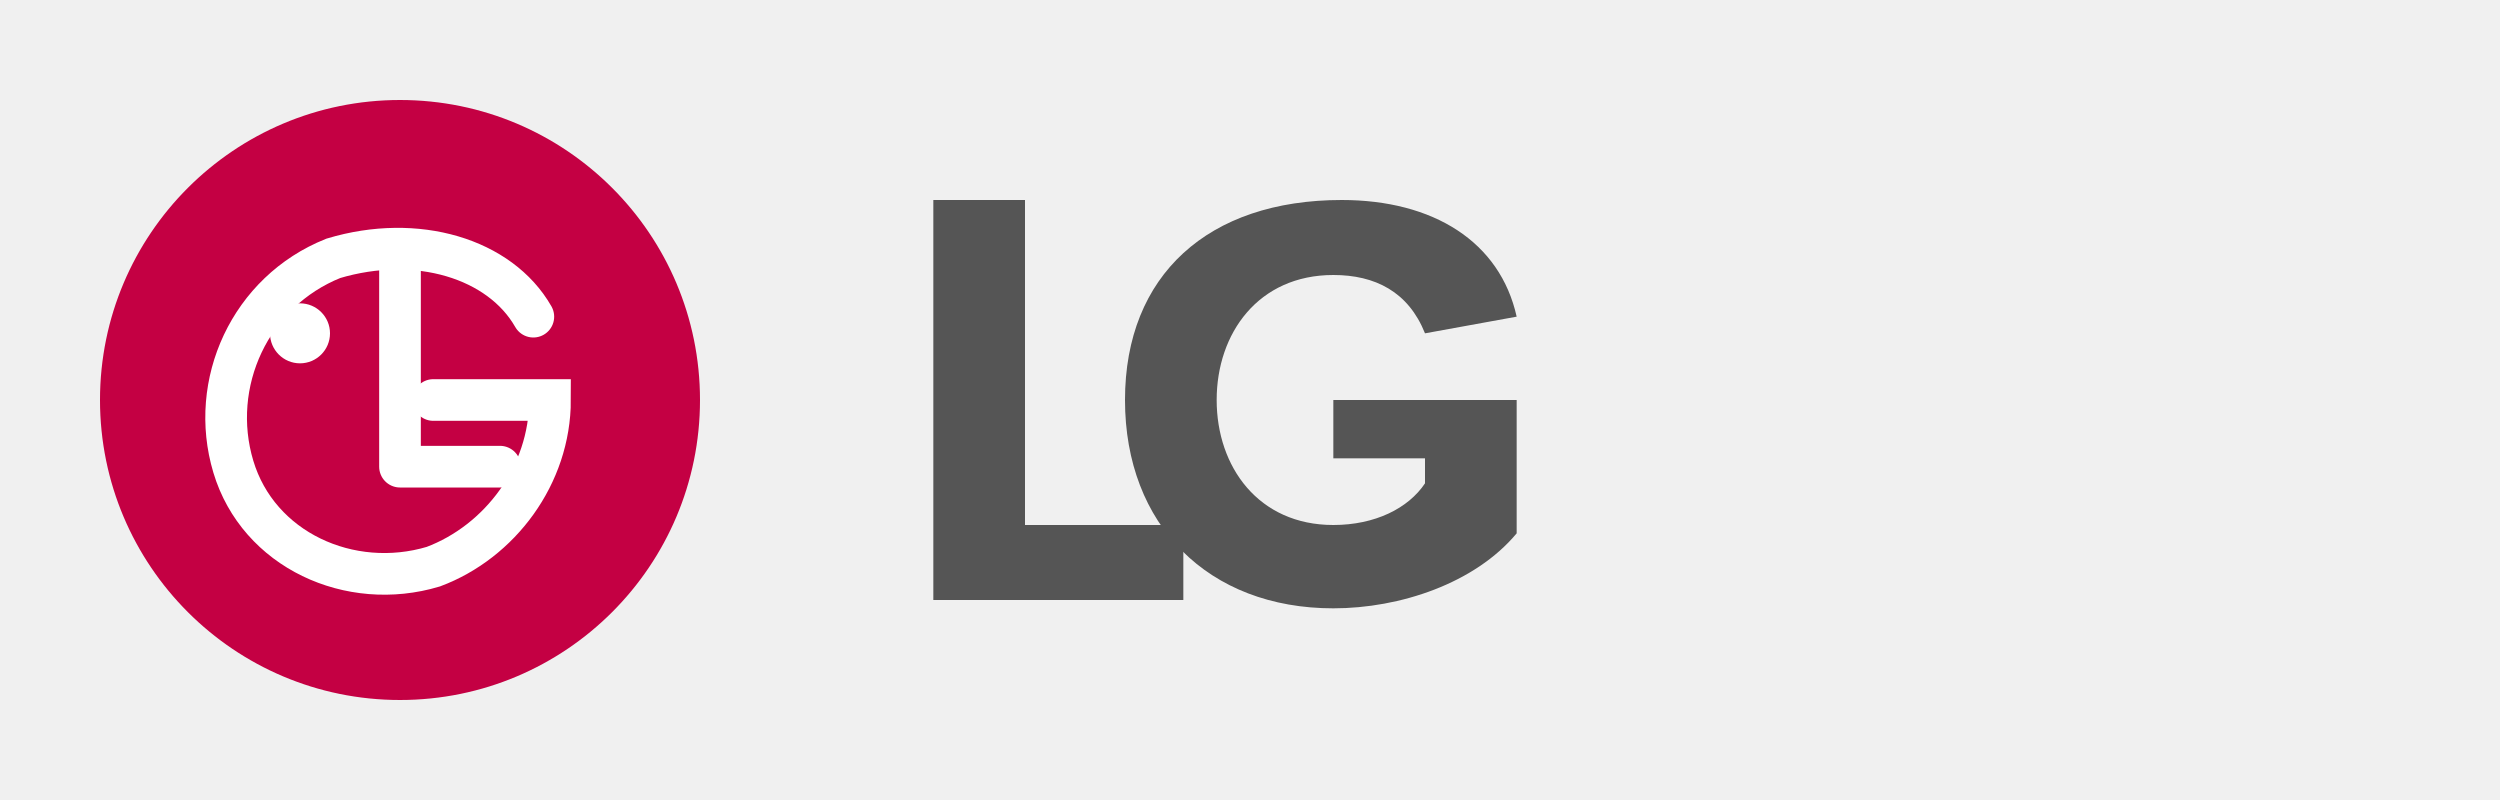
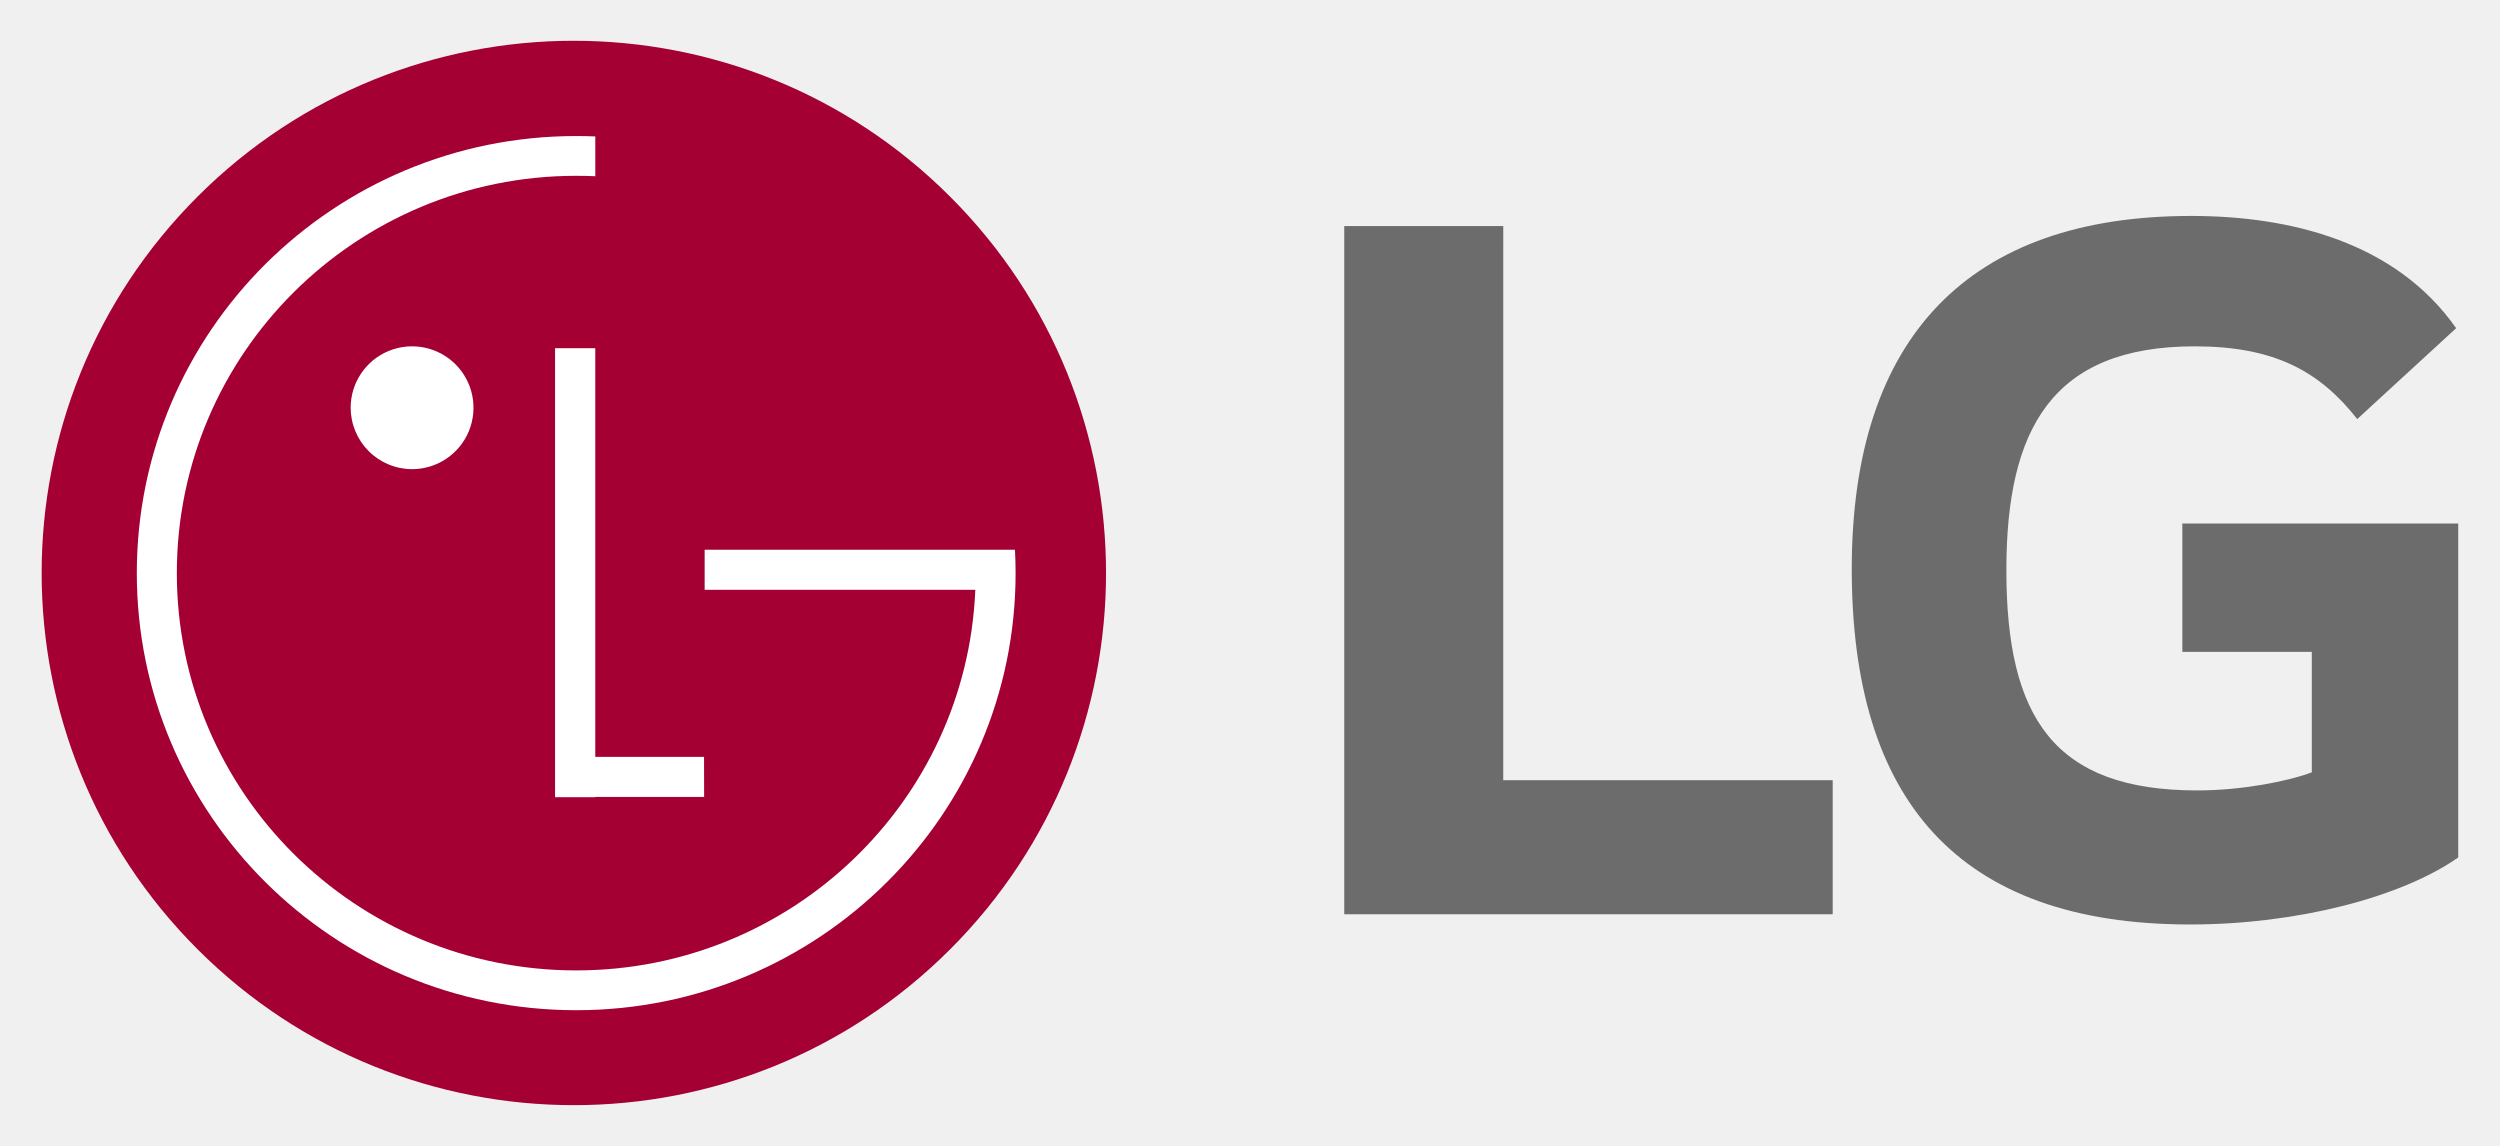
- <svg xmlns="http://www.w3.org/2000/svg" viewBox="0 0 150 48" fill="none">
-   <g transform="translate(6, 6)">
-     <circle cx="18" cy="18" r="18" fill="#C40043" />
-     <path d="M18 10 L18 22 L24 22" stroke="#FFFFFF" stroke-width="2.5" stroke-linecap="round" stroke-linejoin="round" />
-     <path d="M26 13 C24 9.5, 19 8, 14 9.5 C9 11.5, 6.5 17, 8 22 C9.5 27, 15 29.5, 20 28 C24 26.5, 27 22.5, 27 18 L20 18" stroke="#FFFFFF" stroke-width="2.5" stroke-linecap="round" fill="none" />
-     <circle cx="12" cy="14" r="1.8" fill="#FFFFFF" />
-   </g>
-   <g fill="#555555" transform="translate(56, 12)">
-     <path d="M0 24 L0 0 L5.5 0 L5.5 19.5 L15 19.5 L15 24 Z" />
-     <path d="M35 12 L35 20 C32.5 23 28 24.5 24 24.5 C16.5 24.5 11.5 19.5 11.5 12 C11.5 4.5 16.5 0 24.5 0 C30 0 34 2.5 35 7 L29.5 8 C28.5 5.5 26.5 4.5 24 4.5 C19.5 4.5 17 8 17 12 C17 16 19.5 19.5 24 19.5 C26.5 19.5 28.5 18.5 29.5 17 L29.5 15.5 L24 15.5 L24 12 Z" />
-   </g>
+ <svg xmlns="http://www.w3.org/2000/svg" width="600" height="275" version="1.1">
+   <path d="m523.76 156.45h31.071v28.903c-5.702 2.175-16.894 4.35-27.504 4.35-34.368 0-45.797-17.446-45.797-52.874 0-33.811 10.881-53.708 45.216-53.708 19.135 0 29.991 6.004 38.99 17.453l23.741-21.811c-14.497-20.672-39.8-26.937-63.557-26.937-53.413-0.021-81.498 29.113-81.498 84.721 0 55.332 25.377 85.327 81.212 85.327 25.639 0 50.697-6.526 64.343-16.09v-80.138h-66.216zm-162.98 30.804h79.071v32.166h-117.23v-165.17h38.162z" fill="#6b6c6b" />
+   <path d="m228.04 227.83c49.881-49.881 49.878-130.76-0.005-180.63-49.883-49.879-130.76-49.885-180.63-0.005-49.881 49.88-49.878 130.76 0.005 180.63 49.882 49.883 130.76 49.885 180.63 0.006z" fill="#a50034" />
+   <path d="m98.971 112.6c2.912-0.014 5.755-0.891 8.17-2.52 2.414-1.628 4.293-3.935 5.397-6.63 1.105-2.695 1.387-5.657 0.81-8.511-0.578-2.855-1.987-5.475-4.051-7.529-2.065-2.054-4.692-3.451-7.549-4.014-2.857-0.563-5.817-0.267-8.507 0.851-2.69 1.118-4.988 3.007-6.604 5.431-1.617 2.422-2.479 5.269-2.479 8.182 0.004 1.94 0.391 3.861 1.138 5.652 0.748 1.792 1.84 3.418 3.215 4.787 1.376 1.369 3.008 2.453 4.802 3.191 1.795 0.739 3.717 1.116 5.658 1.111zm135.1 28.96h-64.955v-9.622h74.475c0.101 1.864 0.152 3.726 0.152 5.612 0 57.936-47.218 104.9-105.45 104.9-58.234 0-105.46-46.935-105.46-104.9 0-57.96 47.211-104.9 105.45-104.9 1.537 0 3.067 0.031 4.59 0.094v9.55c-1.522-0.068-3.047-0.101-4.576-0.101-52.931 0-95.856 42.694-95.856 95.348 0 52.655 42.919 95.357 95.856 95.357 51.482 0 93.54-40.395 95.766-91.07zm-65.103 40.085h-26.104v-98.073h-9.651v107.76h9.673v-0.065h26.104z" fill="#fff" />
</svg>
